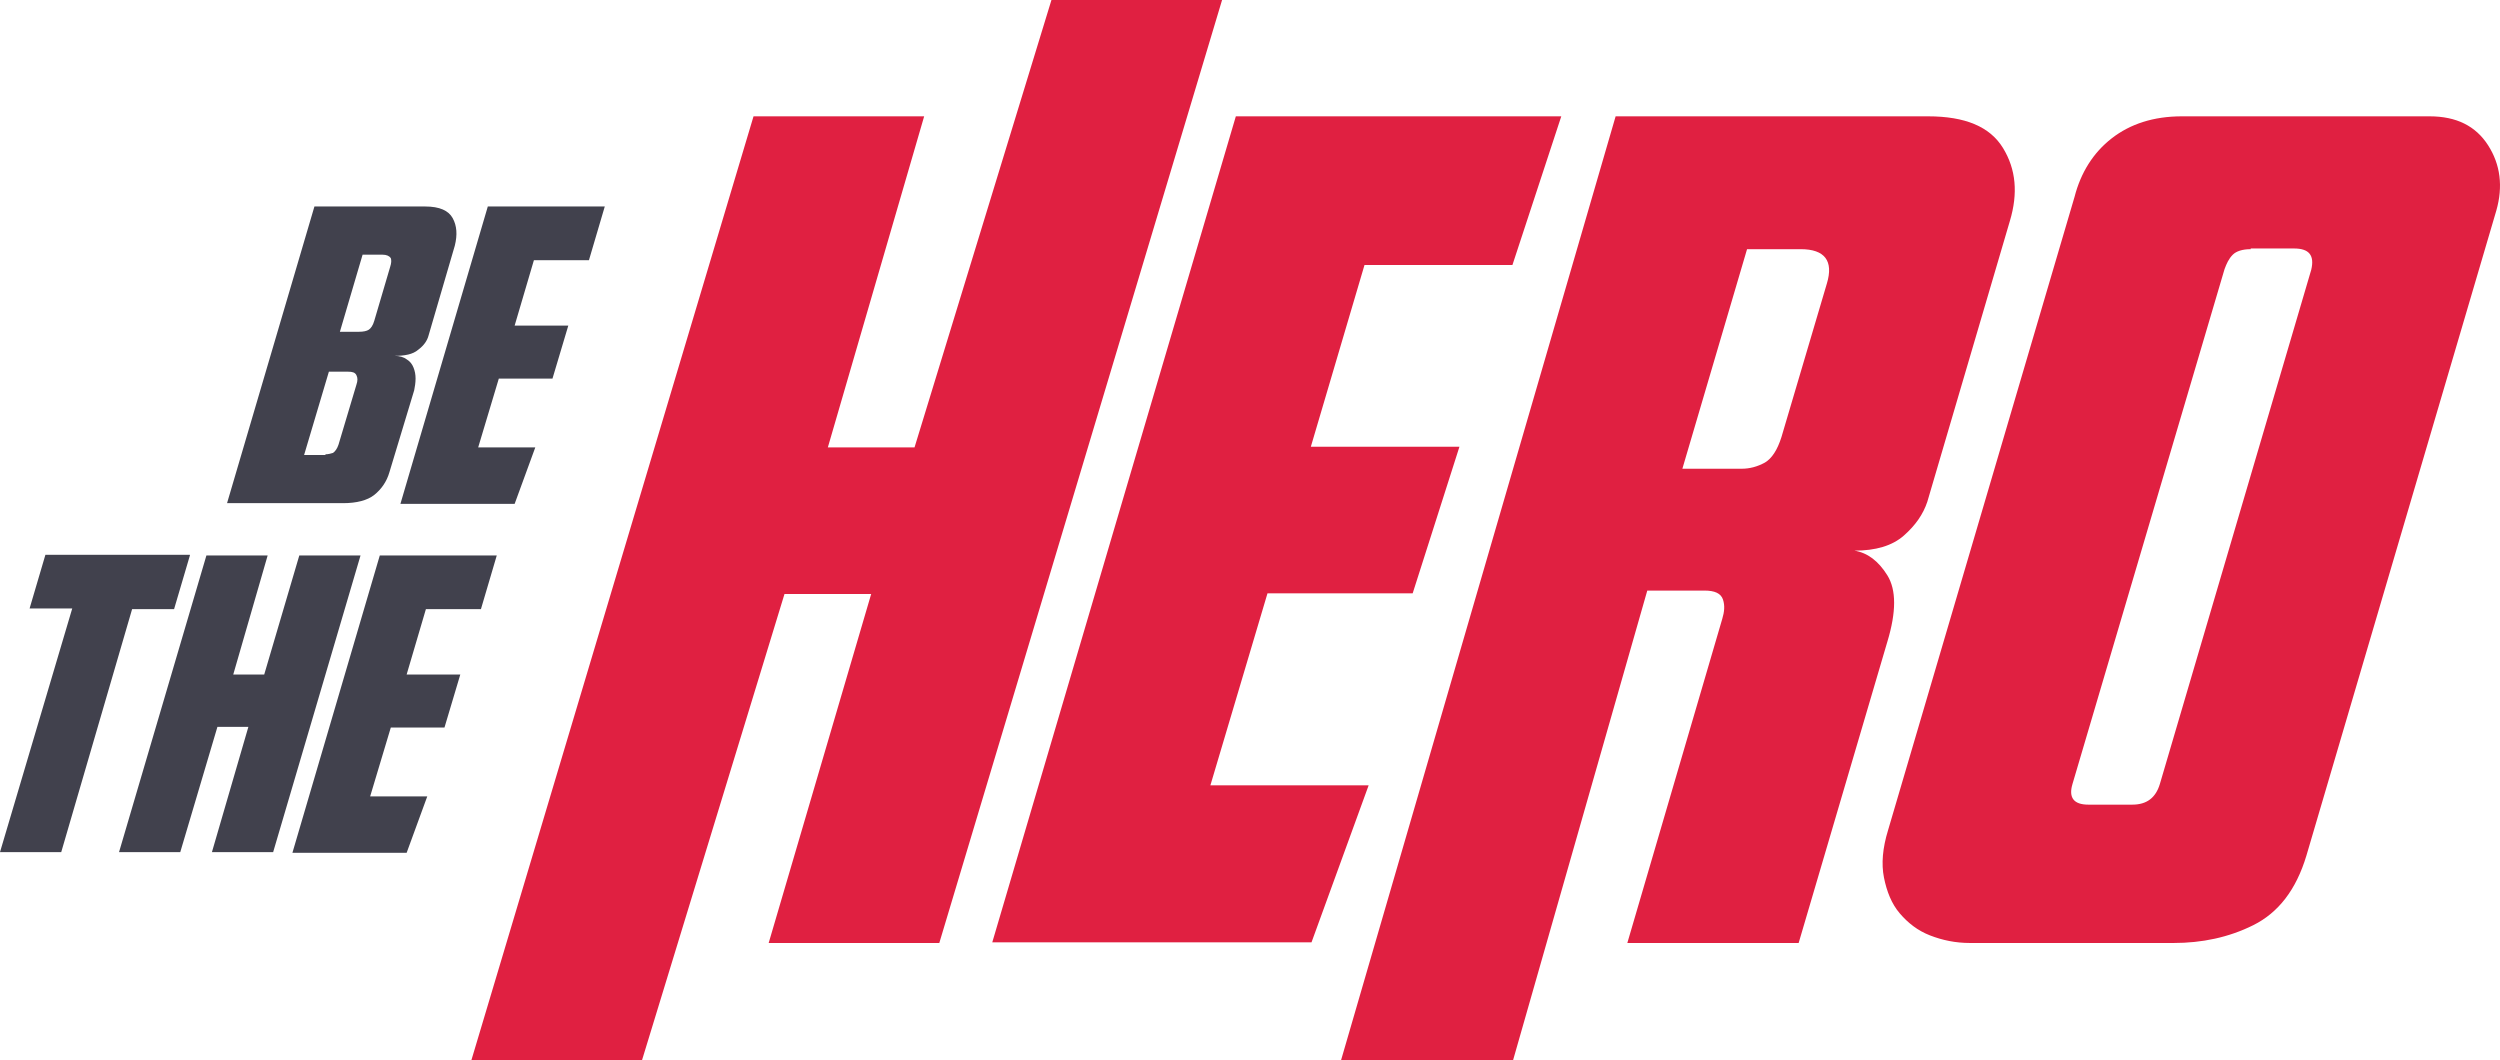
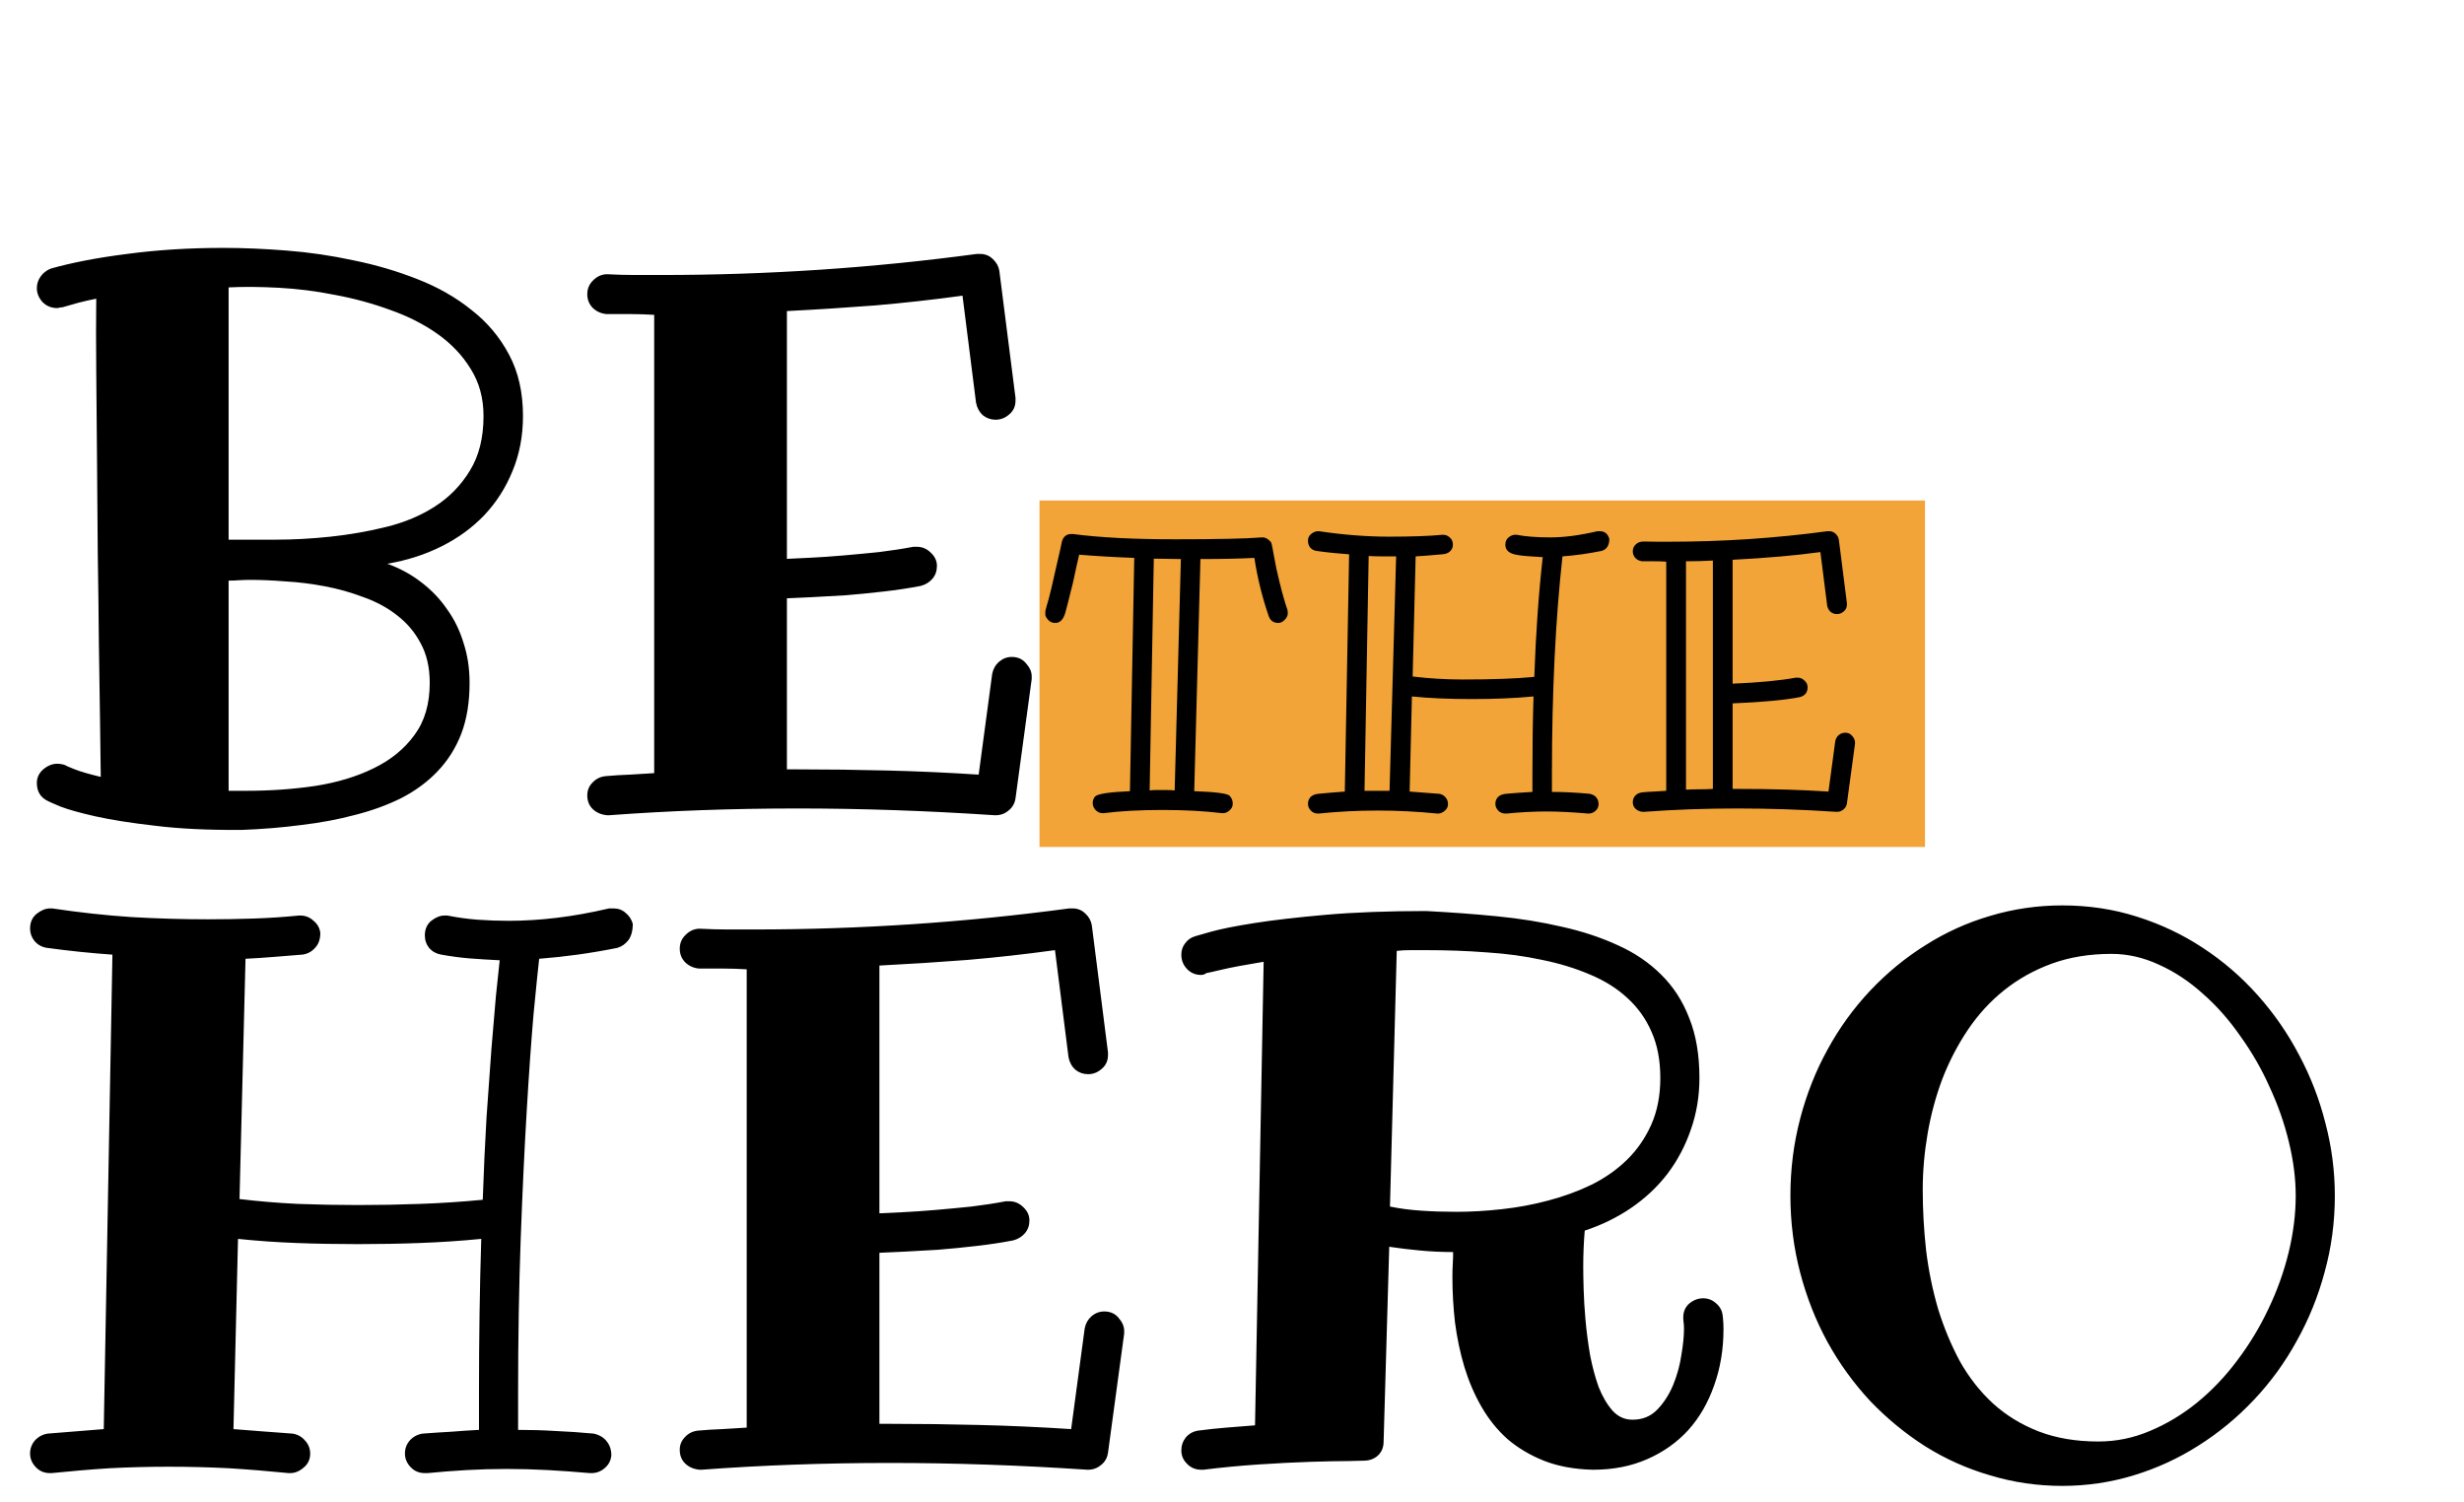
- <svg xmlns="http://www.w3.org/2000/svg" width="250" height="106" viewBox="0 0 250 106" fill="none">
-   <path d="M93.93 94.299H76.867L87.118 59.401H78.449L64.207 106H47.144L75.353 11.633H92.416L82.784 44.74H91.453L105.145 0H122.208L93.93 94.299Z" fill="#E02041" />
-   <path d="M123.584 11.633H156.128L151.243 26.5H136.45L131.084 44.671H145.945L141.267 59.333H126.749L121.038 78.536H136.863L131.152 94.23H99.228L123.584 11.633Z" fill="#E02041" />
-   <path d="M151.312 106H134.111L161.563 11.633H192.8C196.515 11.633 198.992 12.665 200.299 14.799C201.607 16.933 201.813 19.342 200.988 22.095L192.731 50.178C192.318 51.417 191.561 52.518 190.392 53.551C189.222 54.583 187.571 55.065 185.438 55.065C186.745 55.271 187.846 56.097 188.741 57.543C189.635 58.988 189.635 61.191 188.741 64.151L179.865 94.299H162.733L172.228 61.879C172.434 61.191 172.503 60.571 172.297 59.952C172.09 59.333 171.471 59.057 170.439 59.057H164.728L151.312 106ZM174.154 46.874C174.98 46.874 175.737 46.667 176.494 46.255C177.182 45.842 177.732 45.016 178.145 43.708L182.686 28.358C183.374 26.087 182.479 24.917 180.071 24.917H174.705L168.237 46.874H174.154Z" fill="#E02041" />
-   <path d="M242.957 11.633C245.641 11.633 247.567 12.596 248.806 14.523C250.044 16.451 250.319 18.653 249.631 21.062L230.642 85.557C229.61 88.999 227.821 91.27 225.344 92.509C222.867 93.748 220.184 94.299 217.363 94.299H196.997C195.552 94.299 194.245 94.023 193.006 93.542C191.768 93.06 190.805 92.303 189.979 91.339C189.153 90.375 188.672 89.136 188.397 87.76C188.121 86.383 188.259 84.8 188.809 83.01L207.455 19.686C208.074 17.277 209.313 15.28 211.17 13.835C213.028 12.39 215.367 11.633 218.188 11.633H242.957ZM225.069 24.917C224.243 24.917 223.624 25.123 223.28 25.468C222.867 25.881 222.661 26.362 222.454 26.913L207.249 78.399C206.836 79.775 207.386 80.464 208.831 80.464H213.235C214.679 80.464 215.574 79.775 215.987 78.399L231.123 26.982C231.467 25.536 230.917 24.848 229.403 24.848H225.069V24.917Z" fill="#E02041" />
-   <path d="M31.443 20.649H42.52C43.965 20.649 44.86 21.062 45.272 21.82C45.685 22.577 45.754 23.471 45.479 24.573L42.864 33.521C42.727 34.071 42.383 34.553 41.832 34.966C41.282 35.448 40.456 35.586 39.424 35.586C39.975 35.586 40.387 35.723 40.663 35.93C41.007 36.136 41.213 36.412 41.351 36.756C41.488 37.1 41.557 37.444 41.557 37.857C41.557 38.27 41.488 38.683 41.419 39.027L38.943 47.218C38.667 48.182 38.117 48.939 37.429 49.49C36.741 50.04 35.64 50.316 34.333 50.316H22.705L31.443 20.649ZM32.544 45.429C32.819 45.429 33.094 45.36 33.301 45.291C33.507 45.153 33.714 44.878 33.851 44.465L35.64 38.477C35.778 38.064 35.778 37.788 35.64 37.513C35.502 37.238 35.227 37.169 34.814 37.169H32.888L30.411 45.497H32.544V45.429ZM35.915 33.177C36.328 33.177 36.672 33.108 36.879 32.97C37.085 32.833 37.291 32.557 37.429 32.075L39.011 26.706C39.149 26.294 39.149 26.018 39.08 25.812C38.943 25.605 38.667 25.468 38.255 25.468H36.259L33.989 33.177H35.915Z" fill="#41414D" />
-   <path d="M48.781 20.649H60.478L58.895 26.018H53.391L51.465 32.557H56.831L55.249 37.857H49.882L47.818 44.74H53.529L51.465 50.384H40.043L48.781 20.649Z" fill="#41414D" />
-   <path d="M18.99 55.547L17.407 60.916H13.21L6.123 85.213H0L7.224 60.847H2.959L4.541 55.478H18.99V55.547Z" fill="#41414D" />
-   <path d="M27.315 85.213H21.192L24.838 72.686H21.742L18.026 85.213H11.903L20.641 55.547H26.765L23.324 67.455H26.421L29.93 55.547H36.053L27.315 85.213Z" fill="#41414D" />
-   <path d="M37.979 55.547H49.676L48.093 60.916H42.589L40.663 67.455H46.029L44.447 72.755H39.08L37.016 79.638H42.727L40.663 85.282H29.241L37.979 55.547Z" fill="#41414D" />
+ <svg xmlns="http://www.w3.org/2000/svg" width="64" height="39" viewBox="0 0 64 39" fill="none">
+   <rect x="27" y="13" width="23" height="9" fill="#F2A438" />
+   <path d="M6.504 15.062C6.393 15.062 6.292 15.066 6.201 15.072C6.11 15.079 6.022 15.082 5.938 15.082V20.541H6.396C7.021 20.541 7.62 20.499 8.193 20.414C8.766 20.323 9.271 20.17 9.707 19.955C10.15 19.74 10.501 19.454 10.762 19.096C11.029 18.738 11.162 18.285 11.162 17.738C11.162 17.341 11.084 16.999 10.928 16.713C10.778 16.426 10.576 16.186 10.322 15.99C10.068 15.788 9.775 15.629 9.443 15.512C9.118 15.388 8.783 15.294 8.438 15.229C8.092 15.163 7.751 15.121 7.412 15.102C7.08 15.075 6.777 15.062 6.504 15.062ZM12.559 10.805C12.559 10.342 12.448 9.936 12.227 9.584C12.012 9.232 11.725 8.93 11.367 8.676C11.009 8.422 10.599 8.214 10.137 8.051C9.674 7.882 9.196 7.751 8.701 7.66C8.213 7.562 7.728 7.501 7.246 7.475C6.764 7.449 6.328 7.445 5.938 7.465V14.018C6.289 14.018 6.696 14.018 7.158 14.018C7.62 14.018 8.096 13.992 8.584 13.94C9.079 13.887 9.564 13.803 10.039 13.685C10.514 13.568 10.938 13.389 11.309 13.148C11.68 12.908 11.979 12.598 12.207 12.221C12.441 11.843 12.559 11.371 12.559 10.805ZM13.584 10.805C13.584 11.325 13.493 11.804 13.31 12.24C13.135 12.67 12.891 13.051 12.578 13.383C12.266 13.708 11.895 13.979 11.465 14.193C11.035 14.408 10.566 14.558 10.059 14.643C10.384 14.76 10.677 14.919 10.938 15.121C11.204 15.323 11.429 15.557 11.611 15.824C11.8 16.085 11.943 16.378 12.041 16.703C12.145 17.022 12.197 17.367 12.197 17.738C12.197 18.24 12.126 18.679 11.982 19.057C11.839 19.428 11.634 19.753 11.367 20.033C11.107 20.307 10.794 20.538 10.43 20.727C10.065 20.909 9.665 21.055 9.229 21.166C8.792 21.283 8.324 21.371 7.822 21.43C7.327 21.495 6.813 21.537 6.279 21.557C5.407 21.563 4.658 21.527 4.033 21.449C3.408 21.378 2.891 21.296 2.48 21.205C2.077 21.114 1.774 21.029 1.572 20.951C1.37 20.866 1.26 20.818 1.24 20.805C1.051 20.713 0.957 20.557 0.957 20.336C0.957 20.199 1.012 20.082 1.123 19.984C1.24 19.887 1.361 19.838 1.484 19.838C1.523 19.838 1.559 19.841 1.592 19.848C1.631 19.854 1.667 19.864 1.699 19.877C1.712 19.89 1.794 19.926 1.943 19.984C2.093 20.043 2.318 20.108 2.617 20.18C2.611 19.802 2.604 19.311 2.598 18.705C2.591 18.1 2.581 17.429 2.568 16.693C2.562 15.951 2.552 15.173 2.539 14.359C2.533 13.539 2.526 12.732 2.52 11.938C2.513 11.143 2.507 10.385 2.5 9.662C2.493 8.939 2.493 8.305 2.5 7.758C2.337 7.79 2.181 7.826 2.031 7.865C1.888 7.904 1.751 7.943 1.621 7.982C1.589 7.982 1.562 7.986 1.543 7.992C1.523 7.999 1.504 8.002 1.484 8.002C1.335 8.002 1.208 7.95 1.104 7.846C1.006 7.735 0.957 7.615 0.957 7.484C0.957 7.374 0.99 7.273 1.055 7.182C1.12 7.09 1.208 7.022 1.318 6.977C1.872 6.82 2.533 6.693 3.301 6.596C4.076 6.492 4.909 6.439 5.801 6.439C6.315 6.439 6.862 6.462 7.441 6.508C8.027 6.553 8.607 6.638 9.18 6.762C9.759 6.879 10.312 7.042 10.84 7.25C11.374 7.458 11.842 7.725 12.246 8.051C12.656 8.37 12.982 8.757 13.223 9.213C13.463 9.662 13.584 10.193 13.584 10.805ZM26.377 20.736C26.357 20.866 26.299 20.971 26.201 21.049C26.104 21.134 25.99 21.176 25.859 21.176H25.84C24.088 21.059 22.38 21 20.713 21C19.02 21 17.389 21.059 15.82 21.176H15.771C15.622 21.163 15.498 21.111 15.4 21.02C15.303 20.928 15.254 20.808 15.254 20.658C15.254 20.528 15.3 20.417 15.391 20.326C15.482 20.229 15.596 20.173 15.732 20.16C15.941 20.141 16.149 20.128 16.357 20.121C16.572 20.108 16.784 20.095 16.992 20.082V8.178C16.784 8.165 16.576 8.158 16.367 8.158C16.165 8.158 15.96 8.158 15.752 8.158C15.615 8.145 15.498 8.093 15.4 8.002C15.303 7.904 15.254 7.784 15.254 7.641C15.254 7.497 15.306 7.377 15.41 7.279C15.514 7.175 15.635 7.123 15.771 7.123C16.019 7.136 16.256 7.143 16.484 7.143C16.719 7.143 16.95 7.143 17.178 7.143C18.564 7.143 19.938 7.097 21.299 7.006C22.66 6.915 24.017 6.778 25.371 6.596H25.459C25.589 6.596 25.7 6.641 25.791 6.732C25.882 6.817 25.938 6.918 25.957 7.035L26.377 10.336V10.404C26.377 10.554 26.322 10.675 26.211 10.766C26.107 10.857 25.99 10.902 25.859 10.902C25.736 10.902 25.625 10.863 25.527 10.785C25.436 10.7 25.378 10.593 25.352 10.463L25 7.68C24.245 7.784 23.486 7.868 22.725 7.934C21.969 7.992 21.208 8.041 20.439 8.08V14.516C20.596 14.509 20.804 14.499 21.064 14.486C21.325 14.473 21.605 14.454 21.904 14.428C22.21 14.402 22.52 14.372 22.832 14.34C23.151 14.301 23.447 14.255 23.721 14.203H23.818C23.955 14.203 24.076 14.255 24.18 14.359C24.284 14.457 24.336 14.571 24.336 14.701C24.336 14.831 24.297 14.942 24.219 15.033C24.141 15.124 24.04 15.186 23.916 15.219C23.616 15.277 23.294 15.326 22.949 15.365C22.611 15.404 22.279 15.437 21.953 15.463C21.634 15.482 21.341 15.499 21.074 15.512C20.807 15.525 20.596 15.534 20.439 15.541V19.984H20.713C21.488 19.984 22.266 19.994 23.047 20.014C23.835 20.033 24.626 20.069 25.42 20.121L25.771 17.504C25.797 17.374 25.856 17.27 25.947 17.191C26.045 17.107 26.156 17.064 26.279 17.064C26.436 17.064 26.559 17.12 26.65 17.23C26.748 17.341 26.797 17.452 26.797 17.562V17.641L26.377 20.736Z" fill="black" />
+   <path d="M16.436 23.996C16.436 24.178 16.396 24.322 16.318 24.426C16.24 24.523 16.146 24.588 16.035 24.621C15.677 24.693 15.332 24.751 15 24.797C14.668 24.842 14.336 24.878 14.004 24.904C13.971 25.197 13.922 25.682 13.857 26.359C13.799 27.03 13.74 27.857 13.682 28.84C13.623 29.816 13.571 30.926 13.525 32.17C13.48 33.413 13.457 34.751 13.457 36.184V37.141C13.783 37.141 14.105 37.15 14.424 37.17C14.743 37.183 15.075 37.206 15.42 37.238C15.57 37.271 15.684 37.339 15.762 37.443C15.84 37.541 15.879 37.661 15.879 37.805C15.866 37.941 15.807 38.052 15.703 38.137C15.605 38.221 15.492 38.264 15.361 38.264H15.322C14.951 38.231 14.587 38.205 14.229 38.185C13.87 38.166 13.516 38.156 13.164 38.156C12.812 38.156 12.464 38.166 12.119 38.185C11.774 38.205 11.435 38.231 11.104 38.264H11.035C10.885 38.264 10.762 38.212 10.664 38.107C10.566 38.003 10.518 37.886 10.518 37.756C10.518 37.626 10.56 37.512 10.645 37.414C10.736 37.316 10.846 37.258 10.977 37.238C11.224 37.219 11.468 37.203 11.709 37.19C11.95 37.17 12.194 37.154 12.441 37.141V36.184C12.441 34.758 12.461 33.423 12.5 32.18C11.966 32.232 11.432 32.268 10.898 32.287C10.365 32.307 9.831 32.316 9.297 32.316C8.757 32.316 8.226 32.307 7.705 32.287C7.191 32.268 6.683 32.232 6.182 32.18L6.064 37.121C6.312 37.141 6.562 37.16 6.816 37.18C7.077 37.199 7.337 37.219 7.598 37.238C7.728 37.258 7.835 37.316 7.92 37.414C8.011 37.512 8.057 37.626 8.057 37.756C8.057 37.906 8.001 38.026 7.891 38.117C7.78 38.215 7.663 38.264 7.539 38.264H7.5C6.979 38.212 6.458 38.169 5.938 38.137C5.423 38.111 4.906 38.098 4.385 38.098C3.87 38.098 3.359 38.111 2.852 38.137C2.35 38.169 1.846 38.212 1.338 38.264H1.299C1.149 38.264 1.025 38.212 0.928 38.107C0.83 38.003 0.781 37.886 0.781 37.756C0.781 37.626 0.824 37.512 0.908 37.414C0.999 37.316 1.11 37.258 1.24 37.238C1.481 37.219 1.722 37.199 1.963 37.18C2.21 37.16 2.454 37.141 2.695 37.121L2.92 24.797C2.36 24.758 1.794 24.699 1.221 24.621C1.09 24.602 0.983 24.543 0.898 24.445C0.82 24.348 0.781 24.24 0.781 24.123C0.781 23.954 0.84 23.824 0.957 23.732C1.074 23.641 1.188 23.596 1.299 23.596H1.357C2.048 23.7 2.728 23.775 3.398 23.82C4.069 23.859 4.736 23.879 5.4 23.879C5.804 23.879 6.201 23.872 6.592 23.859C6.982 23.846 7.373 23.82 7.764 23.781H7.803C7.933 23.781 8.047 23.827 8.145 23.918C8.249 24.003 8.307 24.11 8.32 24.24C8.32 24.403 8.271 24.533 8.174 24.631C8.083 24.729 7.972 24.784 7.842 24.797C7.601 24.816 7.36 24.836 7.119 24.855C6.878 24.875 6.631 24.891 6.377 24.904L6.221 31.145C6.702 31.203 7.204 31.245 7.725 31.271C8.245 31.291 8.77 31.301 9.297 31.301C9.844 31.301 10.384 31.291 10.918 31.271C11.458 31.252 11.999 31.216 12.539 31.164C12.565 30.396 12.598 29.683 12.637 29.025C12.682 28.368 12.725 27.775 12.764 27.248C12.809 26.714 12.848 26.255 12.881 25.871C12.92 25.48 12.953 25.171 12.979 24.943C12.718 24.93 12.461 24.914 12.207 24.895C11.96 24.875 11.712 24.842 11.465 24.797C11.341 24.777 11.237 24.722 11.152 24.631C11.074 24.533 11.035 24.422 11.035 24.299C11.035 24.136 11.091 24.009 11.201 23.918C11.318 23.827 11.432 23.781 11.543 23.781H11.621C11.882 23.833 12.142 23.869 12.402 23.889C12.663 23.908 12.93 23.918 13.203 23.918C13.613 23.918 14.033 23.892 14.463 23.84C14.899 23.788 15.352 23.706 15.82 23.596H15.938C16.061 23.596 16.165 23.635 16.25 23.713C16.341 23.785 16.403 23.879 16.436 23.996ZM28.779 37.736C28.76 37.867 28.701 37.971 28.604 38.049C28.506 38.133 28.392 38.176 28.262 38.176H28.242C26.491 38.059 24.782 38 23.115 38C21.422 38 19.792 38.059 18.223 38.176H18.174C18.024 38.163 17.9 38.111 17.803 38.02C17.705 37.928 17.656 37.808 17.656 37.658C17.656 37.528 17.702 37.417 17.793 37.326C17.884 37.228 17.998 37.173 18.135 37.16C18.343 37.141 18.551 37.128 18.76 37.121C18.975 37.108 19.186 37.095 19.395 37.082V25.178C19.186 25.165 18.978 25.158 18.77 25.158C18.568 25.158 18.363 25.158 18.154 25.158C18.018 25.145 17.9 25.093 17.803 25.002C17.705 24.904 17.656 24.784 17.656 24.641C17.656 24.497 17.708 24.377 17.812 24.279C17.917 24.175 18.037 24.123 18.174 24.123C18.421 24.136 18.659 24.143 18.887 24.143C19.121 24.143 19.352 24.143 19.58 24.143C20.967 24.143 22.34 24.097 23.701 24.006C25.062 23.915 26.419 23.778 27.773 23.596H27.861C27.991 23.596 28.102 23.641 28.193 23.732C28.285 23.817 28.34 23.918 28.359 24.035L28.779 27.336V27.404C28.779 27.554 28.724 27.674 28.613 27.766C28.509 27.857 28.392 27.902 28.262 27.902C28.138 27.902 28.027 27.863 27.93 27.785C27.838 27.701 27.78 27.593 27.754 27.463L27.402 24.68C26.647 24.784 25.889 24.869 25.127 24.934C24.372 24.992 23.61 25.041 22.842 25.08V31.516C22.998 31.509 23.206 31.499 23.467 31.486C23.727 31.473 24.007 31.454 24.307 31.428C24.613 31.402 24.922 31.372 25.234 31.34C25.553 31.301 25.85 31.255 26.123 31.203H26.221C26.357 31.203 26.478 31.255 26.582 31.359C26.686 31.457 26.738 31.571 26.738 31.701C26.738 31.831 26.699 31.942 26.621 32.033C26.543 32.124 26.442 32.186 26.318 32.219C26.019 32.277 25.697 32.326 25.352 32.365C25.013 32.404 24.681 32.437 24.355 32.463C24.037 32.482 23.744 32.499 23.477 32.512C23.21 32.525 22.998 32.535 22.842 32.541V36.984H23.115C23.89 36.984 24.668 36.994 25.449 37.014C26.237 37.033 27.028 37.069 27.822 37.121L28.174 34.504C28.2 34.374 28.259 34.27 28.35 34.191C28.447 34.107 28.558 34.065 28.682 34.065C28.838 34.065 28.962 34.12 29.053 34.23C29.15 34.341 29.199 34.452 29.199 34.562V34.641L28.779 37.736ZM43.125 28C43.125 27.544 43.05 27.147 42.9 26.809C42.751 26.463 42.539 26.167 42.266 25.92C41.999 25.672 41.676 25.471 41.299 25.314C40.921 25.152 40.508 25.025 40.059 24.934C39.609 24.836 39.128 24.771 38.613 24.738C38.105 24.699 37.581 24.68 37.041 24.68C36.891 24.68 36.755 24.68 36.631 24.68C36.507 24.68 36.39 24.686 36.279 24.699L36.103 31.34C36.351 31.392 36.621 31.428 36.914 31.447C37.207 31.467 37.51 31.477 37.822 31.477C38.206 31.477 38.603 31.454 39.014 31.408C39.424 31.363 39.824 31.288 40.215 31.184C40.612 31.079 40.986 30.943 41.338 30.773C41.69 30.598 41.995 30.383 42.256 30.129C42.523 29.869 42.734 29.562 42.891 29.211C43.047 28.859 43.125 28.456 43.125 28ZM44.746 34.182C44.746 34.195 44.749 34.23 44.756 34.289C44.762 34.341 44.766 34.419 44.766 34.523C44.766 35.051 44.684 35.539 44.522 35.988C44.365 36.438 44.141 36.825 43.848 37.15C43.555 37.469 43.2 37.72 42.783 37.902C42.367 38.085 41.901 38.176 41.387 38.176H41.357C40.882 38.163 40.462 38.085 40.098 37.941C39.74 37.798 39.424 37.609 39.15 37.375C38.883 37.134 38.659 36.854 38.477 36.535C38.294 36.216 38.148 35.874 38.037 35.51C37.926 35.139 37.845 34.755 37.793 34.357C37.747 33.96 37.725 33.566 37.725 33.176C37.725 33.059 37.728 32.945 37.734 32.834C37.741 32.717 37.744 32.613 37.744 32.522C37.451 32.522 37.165 32.508 36.885 32.482C36.611 32.456 36.344 32.424 36.084 32.385L35.938 37.443C35.938 37.6 35.885 37.723 35.781 37.815C35.684 37.899 35.563 37.941 35.42 37.941C35.413 37.941 35.28 37.945 35.02 37.951C34.766 37.951 34.437 37.958 34.033 37.971C33.63 37.984 33.184 38.007 32.695 38.039C32.207 38.072 31.729 38.117 31.26 38.176H31.201C31.051 38.176 30.928 38.124 30.83 38.02C30.732 37.922 30.684 37.808 30.684 37.678C30.684 37.547 30.723 37.434 30.801 37.336C30.885 37.238 30.993 37.18 31.123 37.16C31.364 37.128 31.608 37.102 31.855 37.082C32.109 37.062 32.357 37.043 32.598 37.023L32.822 24.982C32.34 25.061 31.976 25.129 31.729 25.188C31.481 25.246 31.351 25.275 31.338 25.275C31.292 25.308 31.247 25.324 31.201 25.324C31.051 25.324 30.928 25.272 30.83 25.168C30.732 25.064 30.684 24.94 30.684 24.797C30.684 24.686 30.716 24.588 30.781 24.504C30.846 24.413 30.934 24.351 31.045 24.318C31.064 24.312 31.201 24.273 31.455 24.201C31.709 24.13 32.083 24.055 32.578 23.977C33.079 23.898 33.698 23.827 34.434 23.762C35.176 23.697 36.045 23.664 37.041 23.664C37.679 23.697 38.294 23.742 38.887 23.801C39.486 23.859 40.049 23.951 40.576 24.074C41.103 24.191 41.585 24.351 42.022 24.553C42.458 24.748 42.832 25.002 43.145 25.314C43.464 25.627 43.708 26.005 43.877 26.447C44.053 26.884 44.141 27.401 44.141 28C44.141 28.475 44.066 28.924 43.916 29.348C43.773 29.764 43.571 30.145 43.31 30.49C43.05 30.829 42.734 31.125 42.363 31.379C41.999 31.626 41.598 31.822 41.162 31.965C41.149 32.115 41.139 32.268 41.133 32.424C41.126 32.58 41.123 32.74 41.123 32.902C41.123 33.039 41.126 33.231 41.133 33.478C41.139 33.726 41.156 33.996 41.182 34.289C41.208 34.582 41.247 34.882 41.299 35.188C41.357 35.493 41.432 35.773 41.523 36.027C41.621 36.275 41.742 36.48 41.885 36.643C42.028 36.799 42.2 36.877 42.402 36.877C42.663 36.877 42.878 36.789 43.047 36.613C43.216 36.438 43.353 36.226 43.457 35.978C43.561 35.725 43.633 35.464 43.672 35.197C43.717 34.93 43.74 34.706 43.74 34.523C43.74 34.452 43.737 34.393 43.73 34.348C43.724 34.302 43.721 34.26 43.721 34.221C43.721 34.071 43.773 33.95 43.877 33.859C43.988 33.768 44.108 33.723 44.238 33.723C44.368 33.723 44.482 33.768 44.58 33.859C44.678 33.944 44.733 34.051 44.746 34.182ZM59.629 31.057C59.629 30.614 59.57 30.152 59.453 29.67C59.336 29.182 59.17 28.706 58.955 28.244C58.747 27.775 58.493 27.333 58.193 26.916C57.9 26.493 57.575 26.125 57.217 25.812C56.865 25.494 56.488 25.243 56.084 25.061C55.68 24.872 55.267 24.777 54.844 24.777C54.271 24.777 53.753 24.862 53.291 25.031C52.829 25.201 52.415 25.432 52.051 25.725C51.693 26.011 51.38 26.353 51.113 26.75C50.846 27.147 50.625 27.574 50.449 28.029C50.28 28.479 50.153 28.951 50.068 29.445C49.984 29.934 49.941 30.419 49.941 30.9C49.941 31.428 49.971 31.955 50.029 32.482C50.094 33.01 50.199 33.518 50.342 34.006C50.492 34.488 50.68 34.94 50.908 35.363C51.143 35.78 51.429 36.145 51.768 36.457C52.106 36.763 52.5 37.004 52.949 37.18C53.405 37.355 53.922 37.443 54.502 37.443C54.964 37.443 55.41 37.352 55.84 37.17C56.276 36.988 56.683 36.743 57.06 36.438C57.445 36.125 57.793 35.76 58.105 35.344C58.425 34.921 58.695 34.475 58.916 34.006C59.144 33.531 59.32 33.042 59.443 32.541C59.567 32.033 59.629 31.538 59.629 31.057ZM60.645 31.057C60.645 31.74 60.557 32.401 60.381 33.039C60.212 33.671 59.971 34.266 59.658 34.826C59.352 35.386 58.981 35.897 58.545 36.359C58.109 36.822 57.627 37.219 57.1 37.551C56.579 37.883 56.019 38.14 55.42 38.322C54.821 38.505 54.203 38.596 53.565 38.596C52.92 38.596 52.295 38.505 51.69 38.322C51.09 38.147 50.531 37.896 50.01 37.57C49.489 37.238 49.01 36.844 48.574 36.389C48.145 35.926 47.777 35.419 47.471 34.865C47.165 34.305 46.927 33.703 46.758 33.059C46.589 32.414 46.504 31.747 46.504 31.057C46.504 30.366 46.589 29.699 46.758 29.055C46.927 28.41 47.165 27.811 47.471 27.258C47.777 26.698 48.145 26.19 48.574 25.734C49.01 25.272 49.489 24.878 50.01 24.553C50.531 24.221 51.09 23.967 51.69 23.791C52.295 23.609 52.92 23.518 53.565 23.518C54.248 23.518 54.896 23.615 55.508 23.811C56.126 24.006 56.696 24.276 57.217 24.621C57.744 24.966 58.219 25.376 58.643 25.852C59.066 26.327 59.424 26.844 59.717 27.404C60.016 27.964 60.244 28.553 60.4 29.172C60.563 29.79 60.645 30.419 60.645 31.057Z" fill="black" />
+   <path d="M30.672 14.521C30.672 14.521 30.438 14.517 29.969 14.511L29.861 20.531C29.917 20.525 29.972 20.521 30.027 20.521C30.131 20.521 30.224 20.521 30.306 20.521C30.387 20.521 30.455 20.525 30.511 20.531L30.672 14.521ZM27.869 13.871C28.546 13.962 29.432 14.008 30.525 14.008C31.619 14.008 32.368 13.992 32.772 13.959H32.791C32.85 13.959 32.903 13.98 32.952 14.023C33.001 14.062 33.027 14.097 33.03 14.13C33.037 14.159 33.045 14.2 33.055 14.252C33.065 14.304 33.078 14.374 33.094 14.462C33.11 14.55 33.13 14.651 33.152 14.765C33.178 14.879 33.206 14.997 33.235 15.121C33.31 15.427 33.379 15.666 33.44 15.839L33.45 15.922C33.45 15.99 33.422 16.05 33.367 16.102C33.315 16.155 33.26 16.181 33.201 16.181C33.078 16.181 32.995 16.12 32.952 16C32.783 15.508 32.659 15.005 32.581 14.491C32.21 14.511 31.743 14.521 31.18 14.521L31.019 20.551C31.582 20.57 31.889 20.611 31.941 20.673C31.994 20.731 32.02 20.798 32.02 20.873C32.02 20.945 31.992 21.003 31.936 21.049C31.884 21.098 31.829 21.122 31.77 21.122H31.741C31.292 21.067 30.774 21.039 30.189 21.039C29.602 21.039 29.096 21.067 28.67 21.122H28.641C28.569 21.122 28.507 21.094 28.455 21.039C28.406 20.984 28.382 20.924 28.382 20.858C28.382 20.793 28.403 20.736 28.445 20.688C28.514 20.619 28.815 20.574 29.349 20.551L29.461 14.491C28.947 14.472 28.47 14.444 28.03 14.408C28.011 14.496 27.986 14.604 27.957 14.73C27.931 14.857 27.902 14.992 27.869 15.136C27.765 15.559 27.698 15.821 27.669 15.922C27.617 16.094 27.531 16.181 27.41 16.181C27.335 16.181 27.273 16.155 27.225 16.102C27.176 16.047 27.151 16 27.151 15.961V15.883C27.151 15.87 27.164 15.818 27.19 15.727C27.22 15.635 27.259 15.487 27.308 15.282C27.356 15.077 27.4 14.885 27.439 14.706C27.534 14.299 27.581 14.088 27.581 14.071C27.617 13.938 27.7 13.871 27.83 13.871H27.869ZM36.263 14.452C36.263 14.452 36.144 14.452 35.906 14.452C35.792 14.452 35.673 14.449 35.55 14.442L35.442 20.541H36.092L36.263 14.452ZM41.551 13.798C41.681 13.798 41.764 13.865 41.8 13.998C41.8 14.167 41.733 14.271 41.6 14.31C41.261 14.379 40.922 14.426 40.584 14.452C40.402 16.093 40.31 17.973 40.31 20.092V20.57C40.62 20.57 40.947 20.587 41.292 20.619C41.445 20.652 41.522 20.746 41.522 20.902C41.515 20.971 41.486 21.026 41.434 21.068C41.385 21.111 41.328 21.132 41.263 21.132H41.243C40.836 21.096 40.477 21.078 40.164 21.078C39.842 21.078 39.498 21.096 39.134 21.132H39.1C39.025 21.132 38.963 21.106 38.914 21.054C38.865 21.002 38.841 20.943 38.841 20.878C38.841 20.813 38.862 20.756 38.904 20.707C38.95 20.658 39.02 20.629 39.114 20.619C39.28 20.603 39.51 20.587 39.803 20.57V20.092C39.803 19.379 39.812 18.712 39.832 18.09C39.363 18.135 38.829 18.158 38.23 18.158C37.632 18.158 37.112 18.135 36.673 18.09L36.614 20.561C36.8 20.574 37.055 20.593 37.381 20.619C37.446 20.629 37.5 20.658 37.542 20.707C37.588 20.756 37.61 20.816 37.61 20.888C37.61 20.956 37.583 21.013 37.527 21.059C37.472 21.107 37.413 21.132 37.352 21.132H37.332C36.294 21.028 35.267 21.028 34.251 21.132H34.231C34.157 21.132 34.095 21.106 34.046 21.054C33.997 21.002 33.973 20.943 33.973 20.878C33.973 20.813 33.994 20.756 34.036 20.707C34.082 20.658 34.15 20.629 34.241 20.619C34.336 20.609 34.443 20.6 34.563 20.59C34.687 20.58 34.809 20.57 34.93 20.561L35.042 14.398C34.762 14.379 34.479 14.35 34.192 14.31C34.127 14.301 34.074 14.271 34.031 14.223C33.992 14.174 33.973 14.114 33.973 14.042C33.973 13.97 34.002 13.912 34.06 13.866C34.119 13.821 34.176 13.798 34.231 13.798H34.261C34.886 13.892 35.495 13.94 36.087 13.94C36.679 13.94 37.138 13.923 37.464 13.891H37.483C37.548 13.891 37.605 13.913 37.654 13.959C37.706 14.001 37.734 14.06 37.737 14.135C37.741 14.206 37.718 14.267 37.669 14.315C37.623 14.364 37.553 14.392 37.459 14.398C37.169 14.425 36.94 14.442 36.77 14.452L36.692 17.572C37.122 17.624 37.553 17.65 37.986 17.65C38.758 17.65 39.38 17.628 39.852 17.582C39.891 16.456 39.964 15.419 40.071 14.472C39.742 14.455 39.52 14.436 39.402 14.413C39.2 14.38 39.1 14.293 39.1 14.149C39.1 14.068 39.127 14.005 39.183 13.959C39.241 13.913 39.298 13.891 39.353 13.891H39.393C39.62 13.936 39.913 13.959 40.272 13.959C40.63 13.959 41.036 13.905 41.492 13.798H41.551ZM44.49 14.56C44.262 14.573 44.03 14.579 43.792 14.579V20.512C43.906 20.505 44.022 20.502 44.139 20.502C44.259 20.502 44.376 20.499 44.49 20.492V14.56ZM45.14 20.492C46.015 20.492 46.8 20.515 47.493 20.561L47.669 19.252C47.682 19.187 47.711 19.135 47.757 19.096C47.806 19.053 47.864 19.032 47.933 19.032C48.004 19.032 48.063 19.06 48.108 19.115C48.157 19.171 48.182 19.226 48.182 19.281V19.32L47.972 20.868C47.962 20.933 47.933 20.985 47.884 21.024C47.835 21.067 47.778 21.088 47.713 21.088H47.703C46.828 21.029 45.97 21 45.13 21C44.29 21 43.478 21.029 42.693 21.088H42.669C42.594 21.081 42.532 21.055 42.483 21.01C42.435 20.964 42.41 20.907 42.41 20.839C42.41 20.767 42.433 20.709 42.478 20.663C42.524 20.614 42.589 20.587 42.674 20.58C42.762 20.57 42.858 20.564 42.962 20.561C43.069 20.554 43.175 20.547 43.279 20.541V14.589C43.175 14.582 43.071 14.579 42.967 14.579H42.659C42.591 14.573 42.532 14.546 42.483 14.501C42.435 14.452 42.41 14.392 42.41 14.32C42.41 14.249 42.436 14.188 42.488 14.14C42.54 14.088 42.614 14.063 42.708 14.066C42.806 14.07 42.911 14.071 43.025 14.071H43.372C44.749 14.071 46.115 13.98 47.469 13.798H47.513C47.578 13.798 47.633 13.821 47.679 13.866C47.724 13.909 47.752 13.959 47.762 14.018L47.972 15.668V15.702C47.972 15.777 47.944 15.837 47.889 15.883C47.837 15.928 47.778 15.951 47.713 15.951C47.651 15.951 47.596 15.932 47.547 15.893C47.501 15.85 47.472 15.796 47.459 15.731L47.283 14.34C46.639 14.428 45.879 14.495 45.003 14.54V17.758C45.703 17.729 46.25 17.676 46.644 17.602H46.692C46.761 17.602 46.821 17.628 46.873 17.68C46.925 17.729 46.951 17.785 46.951 17.851C46.951 17.987 46.881 18.074 46.741 18.109C46.357 18.184 45.778 18.238 45.003 18.27V20.492H45.14Z" fill="black" />
</svg>
